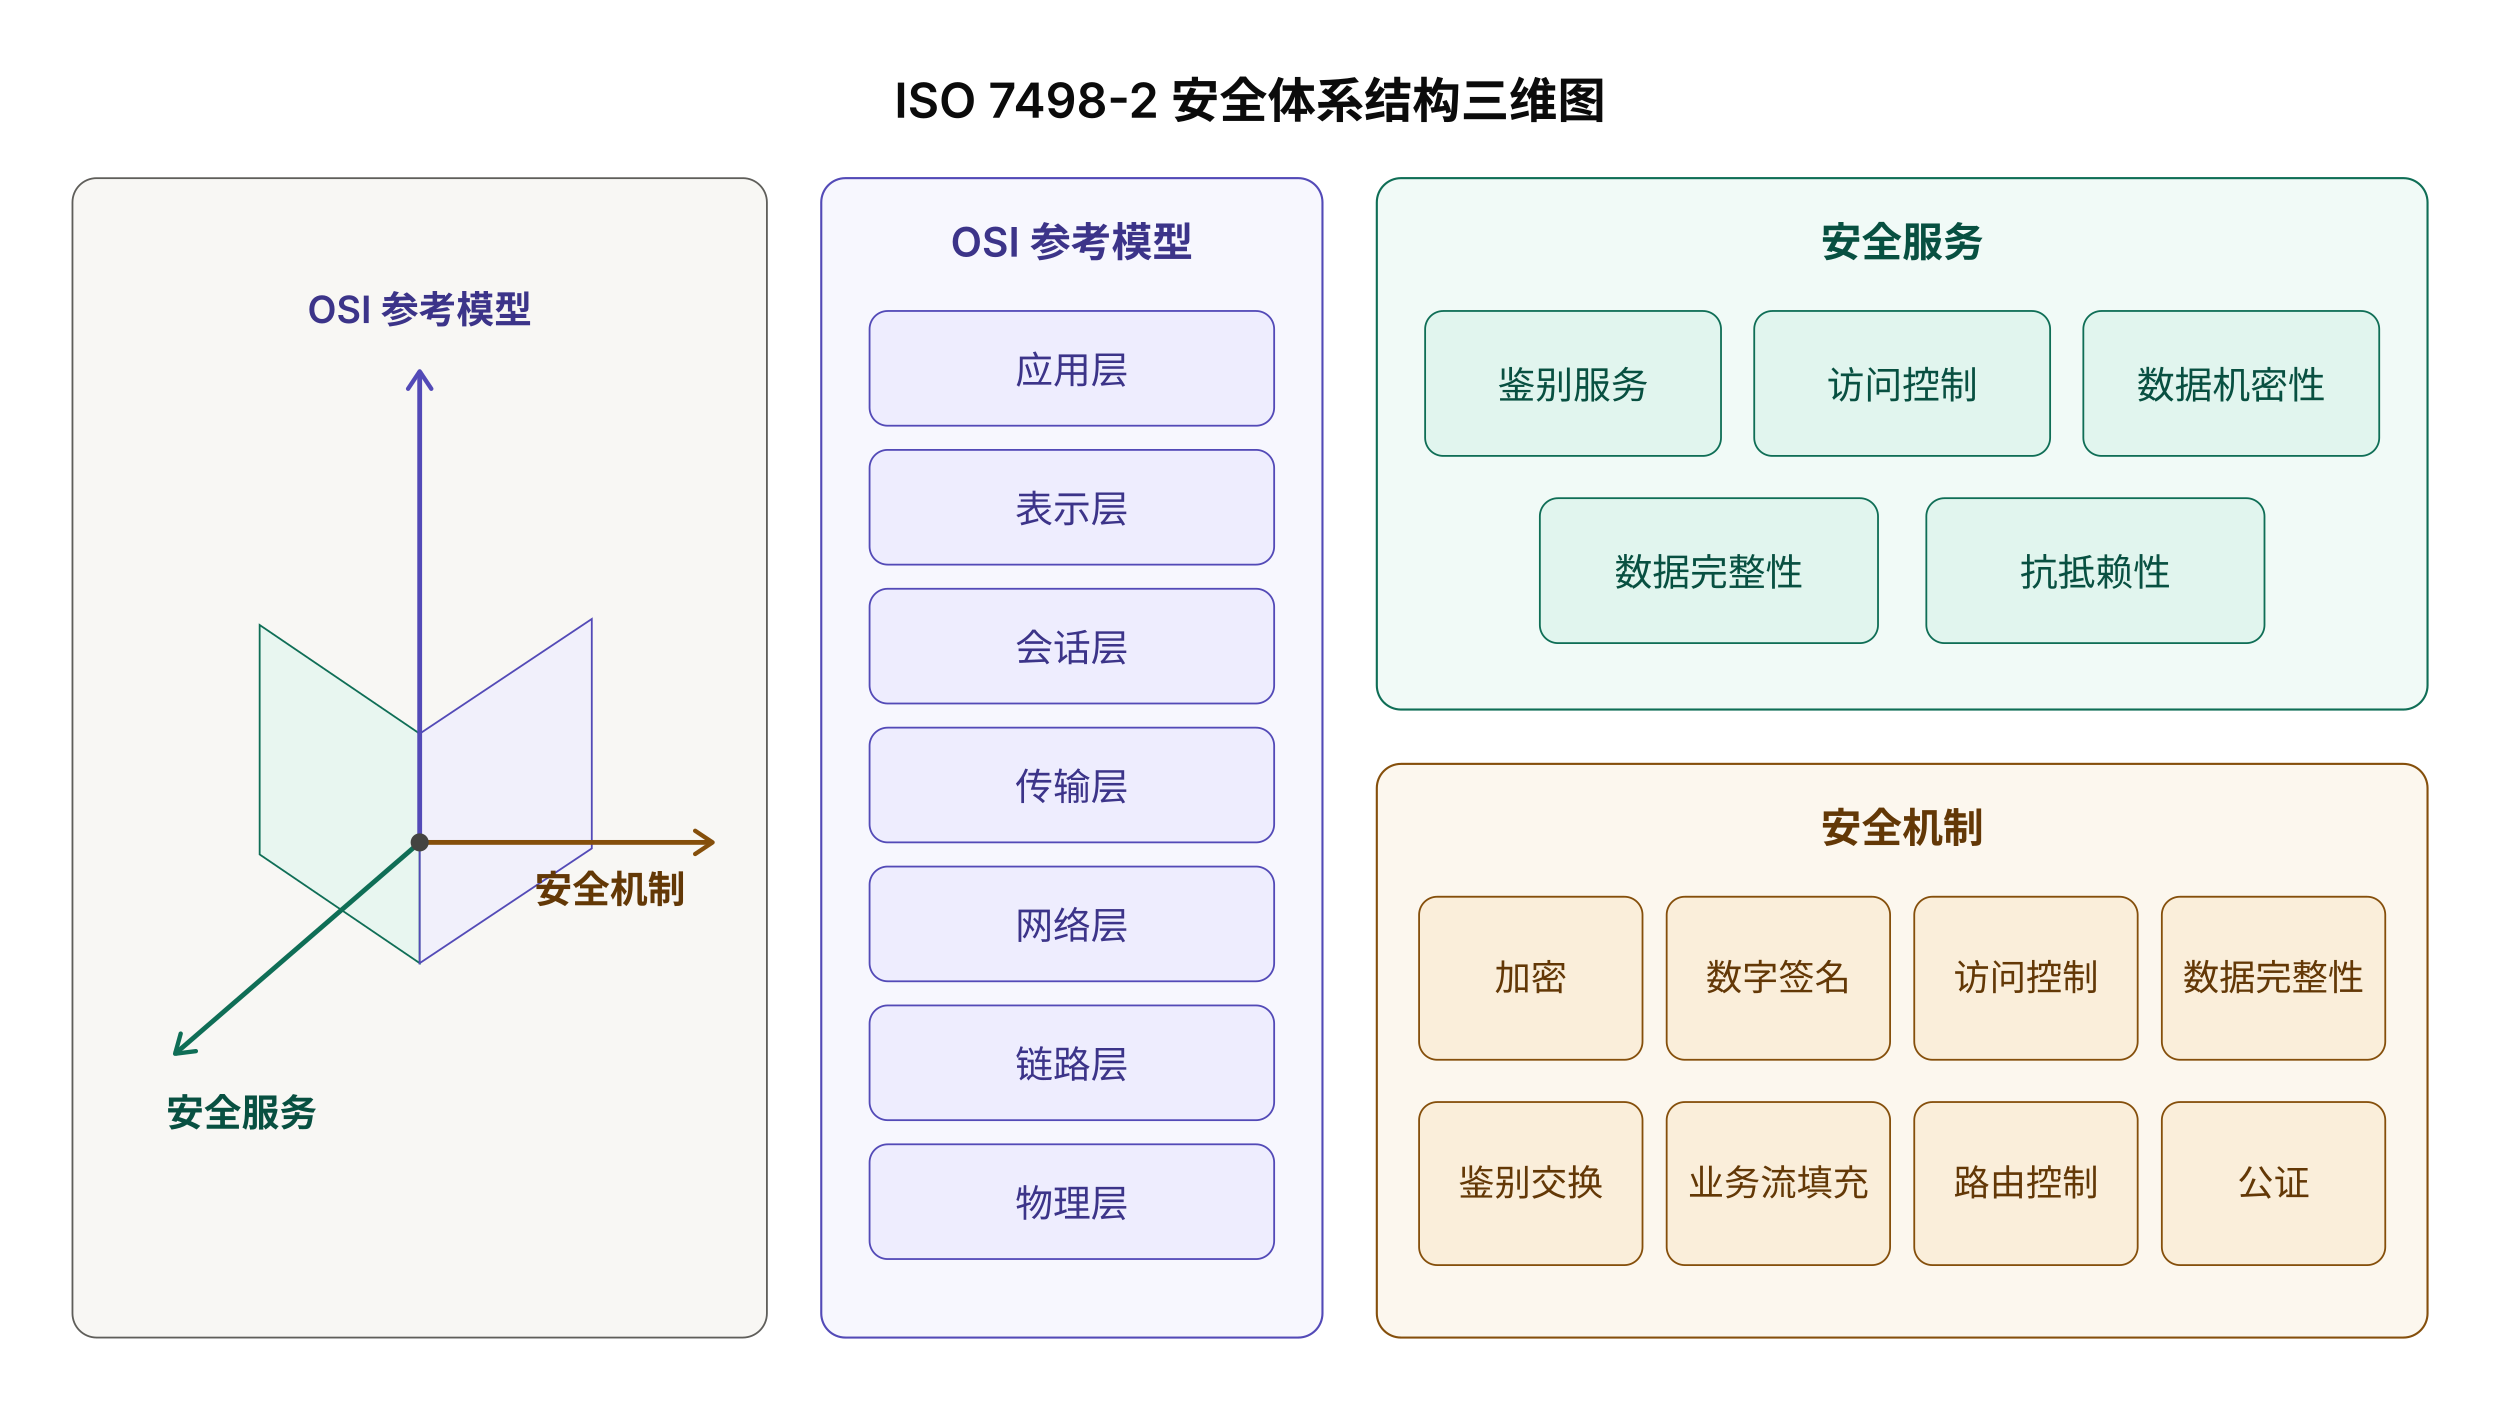
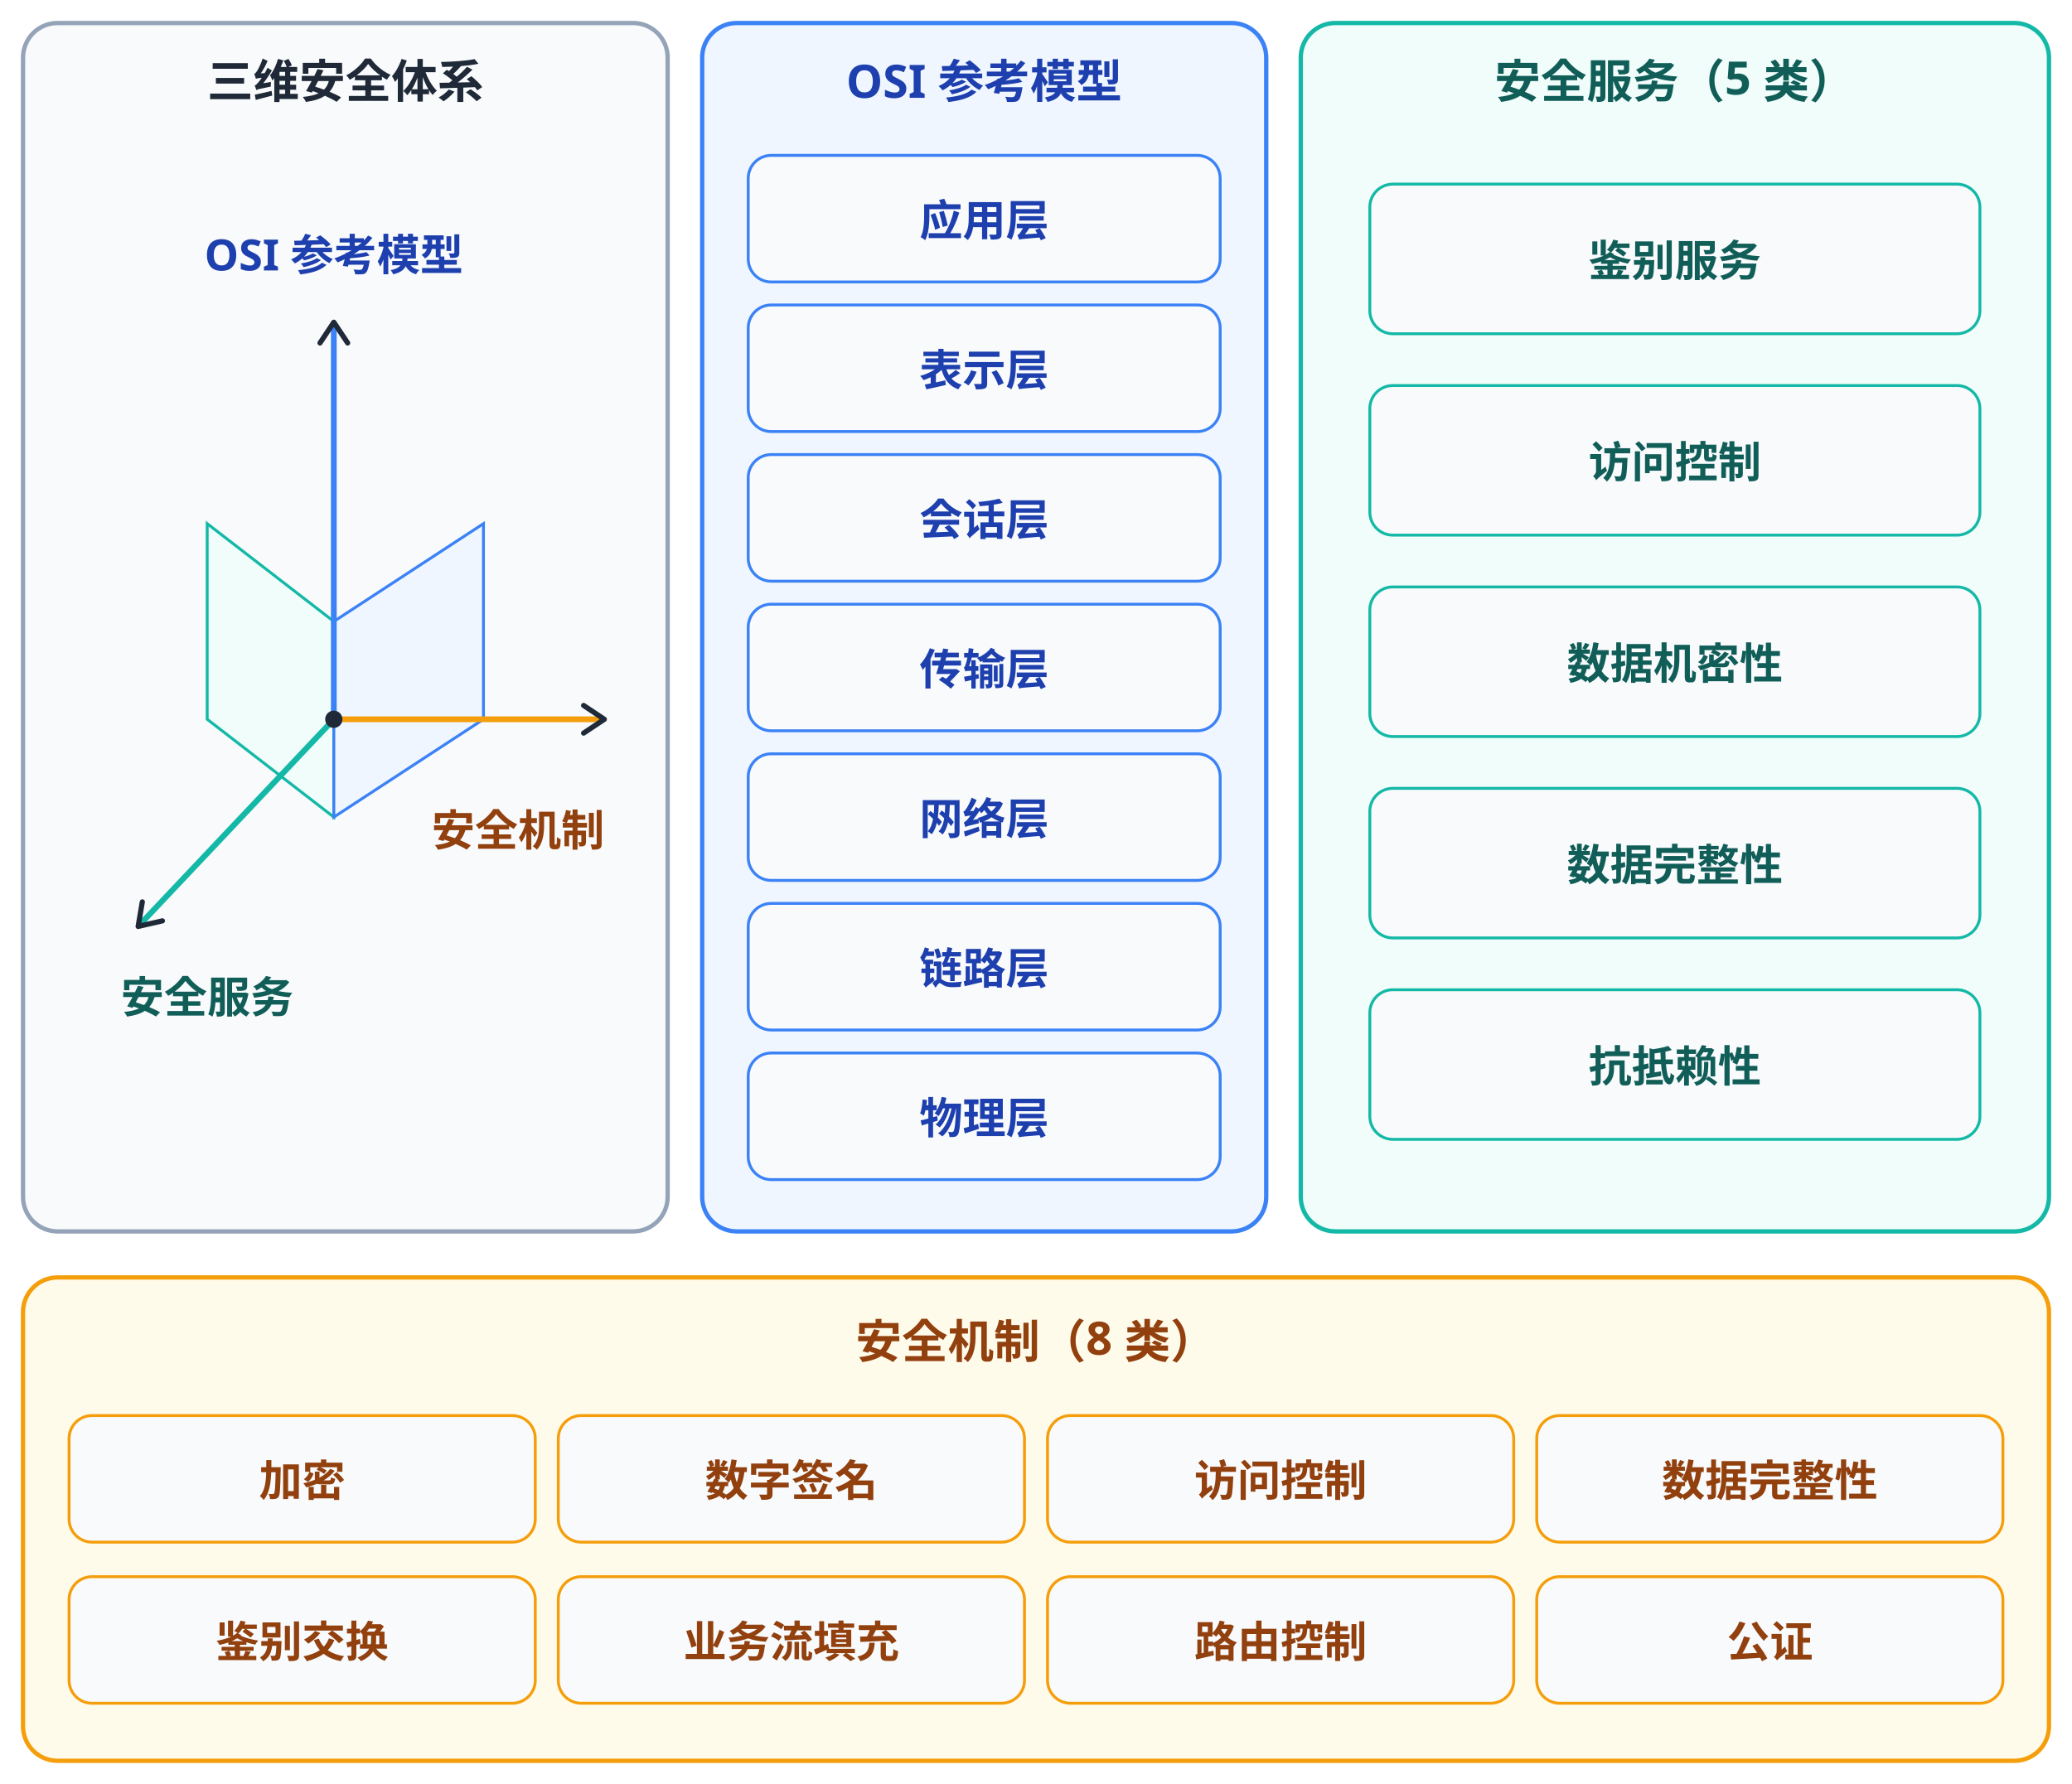
- <svg xmlns="http://www.w3.org/2000/svg" viewBox="-4 -11 828 467" width="828" height="467" role="img" aria-label="ISO 7498-2 开放系统互连安全体系结构三维图">
+ <svg xmlns="http://www.w3.org/2000/svg" viewBox="0 0 720 620" width="720" height="620" role="img">
  <defs>
-     <marker id="ax-p" viewBox="0 0 10 10" refX="8" refY="5" markerWidth="6" markerHeight="6" orient="auto">
-       <path d="M2 1L8 5L2 9" fill="none" stroke="#534AB7" stroke-width="1.5" stroke-linecap="round" stroke-linejoin="round" />
-     </marker>
-     <marker id="ax-t" viewBox="0 0 10 10" refX="8" refY="5" markerWidth="6" markerHeight="6" orient="auto">
-       <path d="M2 1L8 5L2 9" fill="none" stroke="#0F6E56" stroke-width="1.5" stroke-linecap="round" stroke-linejoin="round" />
-     </marker>
-     <marker id="ax-a" viewBox="0 0 10 10" refX="8" refY="5" markerWidth="6" markerHeight="6" orient="auto">
-       <path d="M2 1L8 5L2 9" fill="none" stroke="#854F0B" stroke-width="1.5" stroke-linecap="round" stroke-linejoin="round" />
+     <marker id="osi-arrow" viewBox="0 0 10 10" refX="8" refY="5" markerWidth="6" markerHeight="6" orient="auto-start-reverse">
+       <path d="M2 1L8 5L2 9" fill="none" stroke="#1f2937" stroke-width="1.5" stroke-linecap="round" stroke-linejoin="round" />
    </marker>
  </defs>
-   <g font-family="system-ui,-apple-system,'PingFang SC','Microsoft YaHei',sans-serif">
-     <text x="410" y="28" text-anchor="middle" font-size="16" font-weight="600" fill="#0B0B0B">ISO 7498-2 安全体系结构三维图</text>
-     <rect x="20" y="48" width="230" height="384" rx="8" fill="#F1EFE8" fill-opacity="0.45" stroke="#5F5E5A" stroke-width="0.6" />
-     <polygon points="82,272 82,196 135,232 135,308" fill="#E1F5EE" fill-opacity="0.7" stroke="#0F6E56" stroke-width="0.6" />
-     <polygon points="135,232 192,194 192,270 135,308" fill="#EEEDFE" fill-opacity="0.7" stroke="#534AB7" stroke-width="0.6" />
-     <line x1="135" y1="268" x2="135" y2="112" stroke="#534AB7" stroke-width="1.6" marker-end="url(#ax-p)" />
-     <line x1="135" y1="268" x2="232" y2="268" stroke="#854F0B" stroke-width="1.6" marker-end="url(#ax-a)" />
-     <line x1="135" y1="268" x2="54" y2="338" stroke="#0F6E56" stroke-width="1.6" marker-end="url(#ax-t)" />
-     <circle cx="135" cy="268" r="3" fill="#444441" />
-     <text x="135" y="96" text-anchor="middle" font-size="12.5" font-weight="600" fill="#3C3489">OSI 参考模型</text>
-     <text x="198" y="288" text-anchor="middle" font-size="12.5" font-weight="600" fill="#633806">安全机制</text>
-     <text x="76" y="362" text-anchor="middle" font-size="12.5" font-weight="600" fill="#085041">安全服务</text>
-     <rect x="268" y="48" width="166" height="384" rx="8" fill="#EEEDFE" fill-opacity="0.45" stroke="#534AB7" stroke-width="0.7" />
-     <text x="351" y="74" text-anchor="middle" font-size="13.5" font-weight="600" fill="#3C3489">OSI 参考模型</text>
-     <g text-anchor="middle" font-size="12.5" font-weight="500" fill="#3C3489">
-       <rect x="284" y="92" width="134" height="38" rx="6" fill="#EEEDFE" stroke="#534AB7" stroke-width="0.6" />
-       <text x="351" y="116">应用层</text>
-       <rect x="284" y="138" width="134" height="38" rx="6" fill="#EEEDFE" stroke="#534AB7" stroke-width="0.6" />
-       <text x="351" y="162">表示层</text>
-       <rect x="284" y="184" width="134" height="38" rx="6" fill="#EEEDFE" stroke="#534AB7" stroke-width="0.6" />
-       <text x="351" y="208">会话层</text>
-       <rect x="284" y="230" width="134" height="38" rx="6" fill="#EEEDFE" stroke="#534AB7" stroke-width="0.6" />
-       <text x="351" y="254">传输层</text>
-       <rect x="284" y="276" width="134" height="38" rx="6" fill="#EEEDFE" stroke="#534AB7" stroke-width="0.6" />
-       <text x="351" y="300">网络层</text>
-       <rect x="284" y="322" width="134" height="38" rx="6" fill="#EEEDFE" stroke="#534AB7" stroke-width="0.6" />
-       <text x="351" y="346">链路层</text>
-       <rect x="284" y="368" width="134" height="38" rx="6" fill="#EEEDFE" stroke="#534AB7" stroke-width="0.6" />
-       <text x="351" y="392">物理层</text>
-     </g>
-     <rect x="452" y="48" width="348" height="176" rx="8" fill="#E1F5EE" fill-opacity="0.45" stroke="#0F6E56" stroke-width="0.7" />
-     <text x="626" y="74" text-anchor="middle" font-size="13.5" font-weight="600" fill="#085041">安全服务</text>
-     <g text-anchor="middle" font-size="12.5" font-weight="500" fill="#085041">
-       <rect x="468" y="92" width="98" height="48" rx="6" fill="#E1F5EE" stroke="#0F6E56" stroke-width="0.6" />
-       <text x="517" y="121">鉴别服务</text>
-       <rect x="577" y="92" width="98" height="48" rx="6" fill="#E1F5EE" stroke="#0F6E56" stroke-width="0.6" />
-       <text x="626" y="121">访问控制</text>
-       <rect x="686" y="92" width="98" height="48" rx="6" fill="#E1F5EE" stroke="#0F6E56" stroke-width="0.6" />
-       <text x="735" y="121">数据机密性</text>
-       <rect x="506" y="154" width="112" height="48" rx="6" fill="#E1F5EE" stroke="#0F6E56" stroke-width="0.6" />
-       <text x="562" y="183">数据完整性</text>
-       <rect x="634" y="154" width="112" height="48" rx="6" fill="#E1F5EE" stroke="#0F6E56" stroke-width="0.6" />
-       <text x="690" y="183">抗抵赖性</text>
-     </g>
-     <rect x="452" y="242" width="348" height="190" rx="8" fill="#FAEEDA" fill-opacity="0.45" stroke="#854F0B" stroke-width="0.7" />
-     <text x="626" y="268" text-anchor="middle" font-size="13.5" font-weight="600" fill="#633806">安全机制</text>
-     <g text-anchor="middle" font-size="12" font-weight="500" fill="#633806">
-       <rect x="466" y="286" width="74" height="54" rx="6" fill="#FAEEDA" stroke="#854F0B" stroke-width="0.6" />
-       <text x="503" y="317">加密</text>
-       <rect x="548" y="286" width="74" height="54" rx="6" fill="#FAEEDA" stroke="#854F0B" stroke-width="0.6" />
-       <text x="585" y="317">数字签名</text>
-       <rect x="630" y="286" width="74" height="54" rx="6" fill="#FAEEDA" stroke="#854F0B" stroke-width="0.6" />
-       <text x="667" y="317">访问控制</text>
-       <rect x="712" y="286" width="74" height="54" rx="6" fill="#FAEEDA" stroke="#854F0B" stroke-width="0.6" />
-       <text x="749" y="317">数据完整性</text>
-       <rect x="466" y="354" width="74" height="54" rx="6" fill="#FAEEDA" stroke="#854F0B" stroke-width="0.6" />
-       <text x="503" y="385">鉴别交换</text>
-       <rect x="548" y="354" width="74" height="54" rx="6" fill="#FAEEDA" stroke="#854F0B" stroke-width="0.6" />
-       <text x="585" y="385">业务流填充</text>
-       <rect x="630" y="354" width="74" height="54" rx="6" fill="#FAEEDA" stroke="#854F0B" stroke-width="0.6" />
-       <text x="667" y="385">路由控制</text>
-       <rect x="712" y="354" width="74" height="54" rx="6" fill="#FAEEDA" stroke="#854F0B" stroke-width="0.6" />
-       <text x="749" y="385">公证</text>
-     </g>
+   <g font-family="'PingFang SC','Noto Sans SC','Microsoft YaHei',system-ui,sans-serif">
+     <rect x="8" y="8" width="224" height="420" rx="12" fill="#f8fafc" stroke="#94a3b8" stroke-width="1.5" data-role="group" />
+     <text x="120" y="34" text-anchor="middle" font-size="16" font-weight="600" fill="#1f2937">三维安全体系</text>
+     <polygon points="72,250 72,182 116,216 116,284" fill="#f0fdfa" stroke="#14b8a6" stroke-width="1" />
+     <polygon points="116,216 168,182 168,250 116,284" fill="#eff6ff" stroke="#3b82f6" stroke-width="1" />
+     <line x1="116" y1="250" x2="116" y2="112" stroke="#3b82f6" stroke-width="2" marker-end="url(#osi-arrow)" />
+     <line x1="116" y1="250" x2="210" y2="250" stroke="#f59e0b" stroke-width="2" marker-end="url(#osi-arrow)" />
+     <line x1="116" y1="250" x2="48" y2="322" stroke="#14b8a6" stroke-width="2" marker-end="url(#osi-arrow)" />
+     <circle cx="116" cy="250" r="3" fill="#1f2937" />
+     <text x="116" y="94" text-anchor="middle" font-size="15" font-weight="600" fill="#1e40af">OSI 参考模型</text>
+     <text x="180" y="294" text-anchor="middle" font-size="15" font-weight="600" fill="#92400e">安全机制</text>
+     <text x="72" y="352" text-anchor="middle" font-size="15" font-weight="600" fill="#115e59">安全服务</text>
+     <rect x="244" y="8" width="196" height="420" rx="12" fill="#eff6ff" stroke="#3b82f6" stroke-width="1.5" data-role="group" />
+     <text x="342" y="34" text-anchor="middle" font-size="16" font-weight="600" fill="#1e40af">OSI 参考模型</text>
+     <rect x="260" y="54" width="164" height="44" rx="8" fill="#f8fafc" stroke="#3b82f6" stroke-width="1" />
+     <text x="342" y="82" text-anchor="middle" font-size="15" font-weight="600" fill="#1e40af">应用层</text>
+     <rect x="260" y="106" width="164" height="44" rx="8" fill="#f8fafc" stroke="#3b82f6" stroke-width="1" />
+     <text x="342" y="134" text-anchor="middle" font-size="15" font-weight="600" fill="#1e40af">表示层</text>
+     <rect x="260" y="158" width="164" height="44" rx="8" fill="#f8fafc" stroke="#3b82f6" stroke-width="1" />
+     <text x="342" y="186" text-anchor="middle" font-size="15" font-weight="600" fill="#1e40af">会话层</text>
+     <rect x="260" y="210" width="164" height="44" rx="8" fill="#f8fafc" stroke="#3b82f6" stroke-width="1" />
+     <text x="342" y="238" text-anchor="middle" font-size="15" font-weight="600" fill="#1e40af">传输层</text>
+     <rect x="260" y="262" width="164" height="44" rx="8" fill="#f8fafc" stroke="#3b82f6" stroke-width="1" />
+     <text x="342" y="290" text-anchor="middle" font-size="15" font-weight="600" fill="#1e40af">网络层</text>
+     <rect x="260" y="314" width="164" height="44" rx="8" fill="#f8fafc" stroke="#3b82f6" stroke-width="1" />
+     <text x="342" y="342" text-anchor="middle" font-size="15" font-weight="600" fill="#1e40af">链路层</text>
+     <rect x="260" y="366" width="164" height="44" rx="8" fill="#f8fafc" stroke="#3b82f6" stroke-width="1" />
+     <text x="342" y="394" text-anchor="middle" font-size="15" font-weight="600" fill="#1e40af">物理层</text>
+     <rect x="452" y="8" width="260" height="420" rx="12" fill="#f0fdfa" stroke="#14b8a6" stroke-width="1.5" data-role="group" />
+     <text x="582" y="34" text-anchor="middle" font-size="16" font-weight="600" fill="#115e59">安全服务（5 类）</text>
+     <rect x="476" y="64" width="212" height="52" rx="8" fill="#f8fafc" stroke="#14b8a6" stroke-width="1" />
+     <text x="582" y="96" text-anchor="middle" font-size="15" font-weight="600" fill="#115e59">鉴别服务</text>
+     <rect x="476" y="134" width="212" height="52" rx="8" fill="#f8fafc" stroke="#14b8a6" stroke-width="1" />
+     <text x="582" y="166" text-anchor="middle" font-size="15" font-weight="600" fill="#115e59">访问控制</text>
+     <rect x="476" y="204" width="212" height="52" rx="8" fill="#f8fafc" stroke="#14b8a6" stroke-width="1" />
+     <text x="582" y="236" text-anchor="middle" font-size="15" font-weight="600" fill="#115e59">数据机密性</text>
+     <rect x="476" y="274" width="212" height="52" rx="8" fill="#f8fafc" stroke="#14b8a6" stroke-width="1" />
+     <text x="582" y="306" text-anchor="middle" font-size="15" font-weight="600" fill="#115e59">数据完整性</text>
+     <rect x="476" y="344" width="212" height="52" rx="8" fill="#f8fafc" stroke="#14b8a6" stroke-width="1" />
+     <text x="582" y="376" text-anchor="middle" font-size="15" font-weight="600" fill="#115e59">抗抵赖性</text>
+     <rect x="8" y="444" width="704" height="168" rx="12" fill="#fffbeb" stroke="#f59e0b" stroke-width="1.5" data-role="group" />
+     <text x="360" y="472" text-anchor="middle" font-size="16" font-weight="600" fill="#92400e">安全机制（8 类）</text>
+     <rect x="24" y="492" width="162" height="44" rx="8" fill="#f8fafc" stroke="#f59e0b" stroke-width="1" />
+     <text x="105" y="520" text-anchor="middle" font-size="15" font-weight="600" fill="#92400e">加密</text>
+     <rect x="194" y="492" width="162" height="44" rx="8" fill="#f8fafc" stroke="#f59e0b" stroke-width="1" />
+     <text x="275" y="520" text-anchor="middle" font-size="15" font-weight="600" fill="#92400e">数字签名</text>
+     <rect x="364" y="492" width="162" height="44" rx="8" fill="#f8fafc" stroke="#f59e0b" stroke-width="1" />
+     <text x="445" y="520" text-anchor="middle" font-size="15" font-weight="600" fill="#92400e">访问控制</text>
+     <rect x="534" y="492" width="162" height="44" rx="8" fill="#f8fafc" stroke="#f59e0b" stroke-width="1" />
+     <text x="615" y="520" text-anchor="middle" font-size="15" font-weight="600" fill="#92400e">数据完整性</text>
+     <rect x="24" y="548" width="162" height="44" rx="8" fill="#f8fafc" stroke="#f59e0b" stroke-width="1" />
+     <text x="105" y="576" text-anchor="middle" font-size="15" font-weight="600" fill="#92400e">鉴别交换</text>
+     <rect x="194" y="548" width="162" height="44" rx="8" fill="#f8fafc" stroke="#f59e0b" stroke-width="1" />
+     <text x="275" y="576" text-anchor="middle" font-size="15" font-weight="600" fill="#92400e">业务流填充</text>
+     <rect x="364" y="548" width="162" height="44" rx="8" fill="#f8fafc" stroke="#f59e0b" stroke-width="1" />
+     <text x="445" y="576" text-anchor="middle" font-size="15" font-weight="600" fill="#92400e">路由控制</text>
+     <rect x="534" y="548" width="162" height="44" rx="8" fill="#f8fafc" stroke="#f59e0b" stroke-width="1" />
+     <text x="615" y="576" text-anchor="middle" font-size="15" font-weight="600" fill="#92400e">公证</text>
  </g>
</svg>
